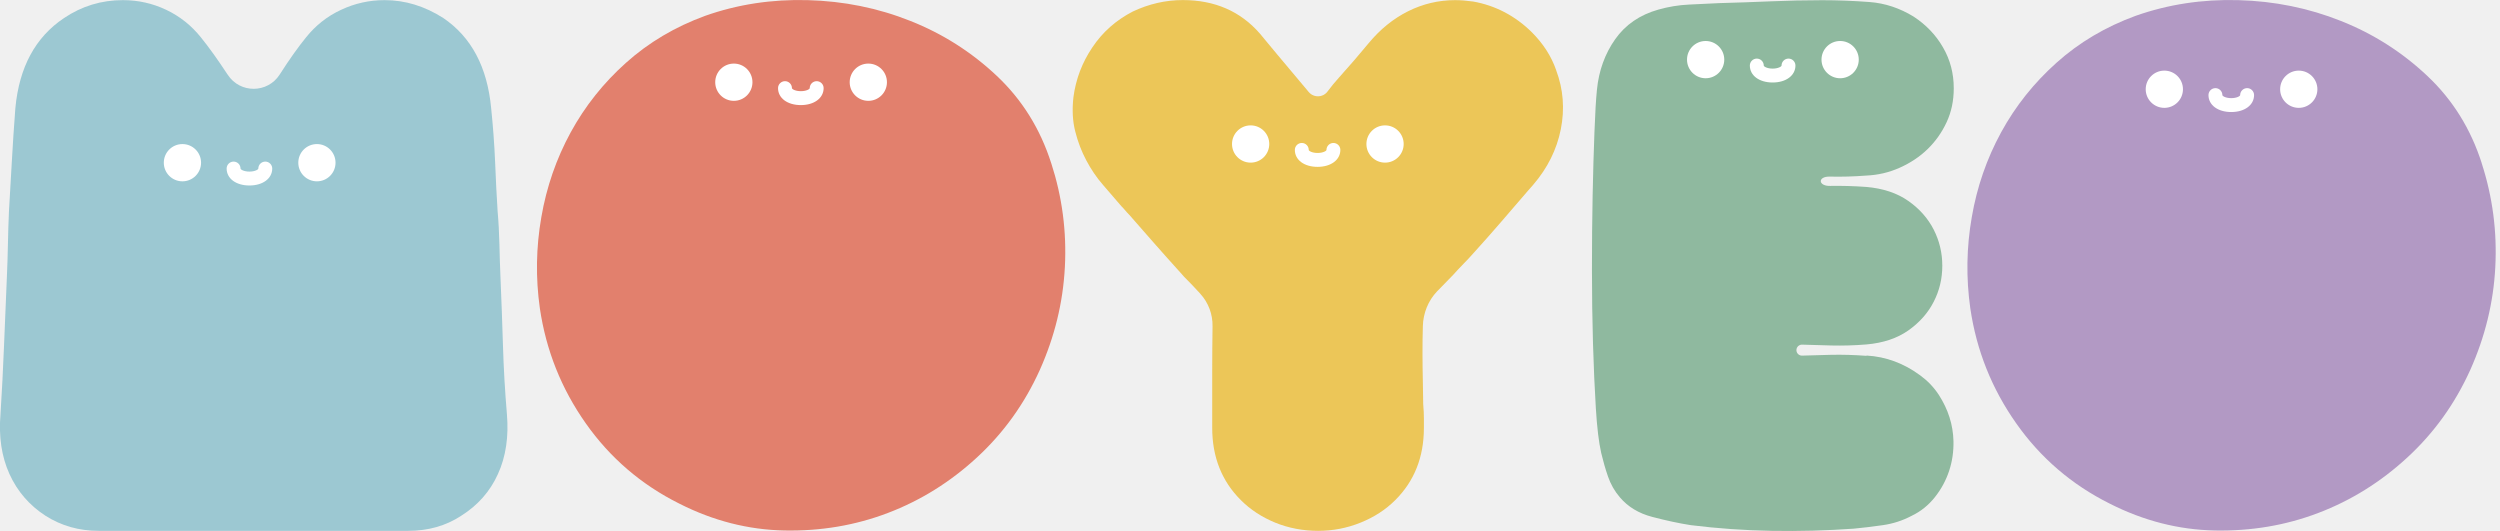
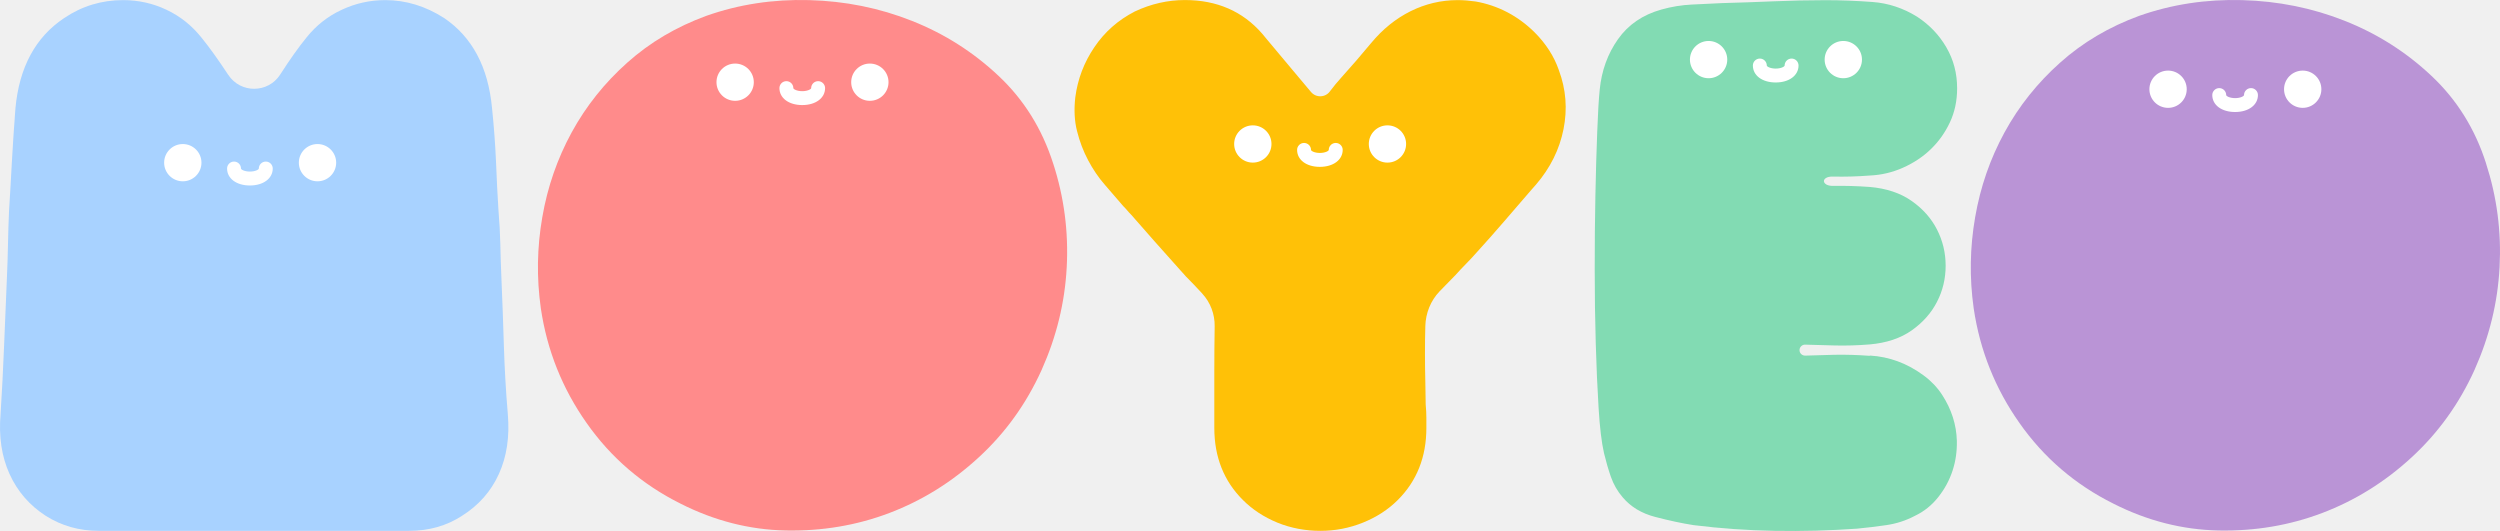
<svg xmlns="http://www.w3.org/2000/svg" width="113" height="24" viewBox="0 0 113 24" fill="none">
-   <g clip-path="url(#clip0_843_1512)">
-     <path d="M4.454 23.994C3.572 23.994 2.774 23.767 2.061 23.315C1.329 22.841 0.785 22.213 0.427 21.424C0.072 20.639 -0.063 19.737 0.022 18.726C0.088 17.692 0.141 16.655 0.182 15.622C0.226 14.588 0.267 13.552 0.311 12.518C0.333 12.022 0.349 11.529 0.358 11.033C0.368 10.536 0.383 10.04 0.405 9.547C0.449 8.859 0.49 8.114 0.534 7.316C0.578 6.518 0.631 5.711 0.694 4.891C0.867 3.038 1.599 1.681 2.893 0.817C3.701 0.273 4.583 0.006 5.554 0.006C6.242 0.006 6.895 0.151 7.511 0.443C8.127 0.735 8.648 1.15 9.079 1.687C9.446 2.139 9.842 2.695 10.275 3.352L10.297 3.383C10.853 4.231 12.094 4.222 12.641 3.371L12.653 3.352C13.074 2.695 13.467 2.139 13.835 1.687C14.265 1.15 14.793 0.732 15.418 0.443C16.04 0.151 16.696 0.006 17.384 0.006C18.311 0.006 19.194 0.276 20.036 0.814C21.308 1.677 22.027 3.035 22.2 4.888C22.285 5.708 22.345 6.515 22.379 7.313C22.41 8.111 22.448 8.855 22.492 9.543C22.536 10.04 22.561 10.539 22.574 11.048C22.583 11.554 22.602 12.044 22.621 12.518C22.665 13.552 22.703 14.588 22.734 15.622C22.765 16.655 22.825 17.692 22.913 18.726C22.998 19.74 22.866 20.639 22.508 21.424C22.153 22.213 21.597 22.841 20.843 23.315C20.152 23.767 19.357 23.994 18.449 23.994H4.454Z" fill="#9CC8D2" />
-     <path d="M47.516 7.376C48.013 8.906 48.217 10.473 48.132 12.079C48.047 13.684 47.667 15.229 47.001 16.718C46.31 18.248 45.364 19.567 44.155 20.68C42.949 21.792 41.607 22.624 40.131 23.186C38.654 23.749 37.096 24.009 35.46 23.978C33.823 23.947 32.237 23.541 30.707 22.765C28.982 21.905 27.572 20.692 26.472 19.128C25.373 17.567 24.682 15.836 24.402 13.938C24.207 12.559 24.229 11.186 24.468 9.817C24.704 8.447 25.147 7.172 25.794 5.984C26.441 4.8 27.276 3.748 28.3 2.834C29.325 1.916 30.515 1.213 31.872 0.716C33.333 0.198 34.882 -0.038 36.509 0.006C38.136 0.05 39.682 0.361 41.149 0.946C42.616 1.527 43.916 2.356 45.06 3.434C46.203 4.511 47.02 5.827 47.516 7.379V7.376Z" fill="#E2806D" />
-     <path d="M70.338 3.173C70.662 4.037 70.731 4.926 70.549 5.84C70.367 6.757 69.952 7.593 69.305 8.347L69.079 8.604C68.67 9.079 68.265 9.547 67.866 10.012C67.467 10.476 67.052 10.944 66.622 11.419C66.471 11.592 66.314 11.758 66.154 11.921C65.994 12.085 65.837 12.251 65.686 12.421C65.447 12.66 65.212 12.902 64.976 13.15C64.966 13.159 64.96 13.169 64.951 13.175C64.552 13.596 64.329 14.155 64.313 14.736C64.313 14.739 64.313 14.742 64.313 14.749C64.3 15.135 64.297 15.553 64.297 15.993C64.297 16.433 64.304 16.86 64.313 17.271C64.323 17.68 64.329 18.016 64.329 18.273C64.351 18.512 64.36 18.723 64.36 18.905V19.341C64.36 20.658 63.93 21.744 63.066 22.605C62.636 23.036 62.111 23.375 61.498 23.623C60.883 23.871 60.242 23.994 59.576 23.994C58.91 23.994 58.241 23.871 57.638 23.623C57.035 23.375 56.516 23.036 56.086 22.605C55.222 21.744 54.792 20.654 54.792 19.341V16.756C54.792 16.115 54.798 15.446 54.807 14.749C54.817 14.205 54.619 13.674 54.248 13.272C54.248 13.272 54.242 13.266 54.242 13.263C53.984 12.983 53.777 12.767 53.626 12.616C53.538 12.531 53.469 12.456 53.416 12.39C53.362 12.324 53.312 12.27 53.271 12.229C52.863 11.777 52.467 11.334 52.09 10.904C51.713 10.473 51.361 10.074 51.041 9.707C50.975 9.641 50.915 9.578 50.862 9.512C50.808 9.446 50.749 9.383 50.683 9.317C50.425 9.016 50.149 8.698 49.86 8.362C49.568 8.029 49.316 7.656 49.099 7.247C48.883 6.839 48.716 6.402 48.6 5.937C48.481 5.475 48.456 4.963 48.518 4.401C48.625 3.581 48.911 2.827 49.376 2.139C49.838 1.448 50.447 0.911 51.201 0.521C51.933 0.176 52.687 0.003 53.463 0.003C54.908 0.003 56.07 0.509 56.953 1.524L57.113 1.718C57.522 2.215 57.933 2.705 58.341 3.189C58.611 3.509 58.882 3.829 59.152 4.156C59.384 4.436 59.821 4.414 60.022 4.112C60.179 3.902 60.346 3.701 60.522 3.506C60.98 2.997 61.429 2.479 61.866 1.948C62.384 1.323 62.975 0.845 63.644 0.509C64.313 0.176 65.023 0.006 65.777 0.006C65.906 0.006 66.035 0.013 66.166 0.022C66.295 0.035 66.437 0.05 66.587 0.069C67.084 0.157 67.558 0.317 68.01 0.553C68.463 0.792 68.871 1.093 69.239 1.458C69.757 1.976 70.121 2.545 70.338 3.17V3.173Z" fill="#ECC658" />
-     <path d="M84.371 16.071C85.244 16.121 86.055 16.42 86.802 16.973C87.129 17.212 87.415 17.51 87.635 17.849C88.059 18.506 88.278 19.2 88.297 19.935C88.307 20.4 88.244 20.846 88.103 21.276C87.961 21.707 87.748 22.106 87.456 22.473C87.163 22.841 86.815 23.12 86.406 23.315C85.998 23.532 85.564 23.67 85.112 23.736C84.66 23.802 84.217 23.855 83.786 23.896C82.558 23.981 81.324 24.016 80.086 23.994C78.845 23.972 77.623 23.887 76.417 23.736C75.876 23.651 75.302 23.526 74.686 23.365C74.07 23.205 73.58 22.907 73.216 22.476C72.977 22.197 72.801 21.883 72.682 21.54C72.562 21.195 72.462 20.84 72.374 20.472C72.267 19.998 72.185 19.326 72.132 18.452C72.079 17.579 72.035 16.605 72.003 15.528C71.972 14.45 71.956 13.329 71.956 12.166C71.956 11.004 71.966 9.892 71.987 8.837C72.009 7.781 72.035 6.826 72.069 5.975C72.1 5.124 72.138 4.483 72.182 4.052C72.267 3.192 72.543 2.431 73.005 1.775C73.467 1.118 74.12 0.669 74.962 0.433C75.415 0.305 75.873 0.229 76.335 0.207C76.797 0.185 77.255 0.163 77.708 0.141C78.484 0.119 79.26 0.094 80.036 0.06C80.811 0.028 81.587 0.009 82.363 0.009C83.073 0.009 83.786 0.038 84.496 0.091C85.206 0.144 85.875 0.368 86.501 0.754C87.06 1.121 87.503 1.583 87.826 2.146C88.15 2.705 88.31 3.32 88.31 3.99C88.31 4.552 88.203 5.061 87.986 5.526C87.77 5.991 87.484 6.393 87.129 6.738C86.774 7.084 86.353 7.363 85.869 7.58C85.385 7.797 84.883 7.913 84.364 7.935C83.802 7.979 83.249 7.995 82.7 7.982C82.15 7.973 82.178 8.413 82.715 8.403C83.252 8.394 83.802 8.409 84.364 8.45C85.118 8.516 85.75 8.727 86.255 9.082C86.761 9.437 87.144 9.87 87.402 10.376C87.66 10.882 87.792 11.425 87.792 12.009C87.792 12.594 87.663 13.137 87.402 13.643C87.144 14.149 86.761 14.579 86.255 14.937C85.75 15.292 85.118 15.503 84.364 15.569C83.824 15.613 83.296 15.628 82.781 15.616C82.348 15.606 81.905 15.594 81.459 15.578C81.317 15.572 81.198 15.685 81.198 15.826C81.198 15.967 81.317 16.081 81.459 16.074C81.908 16.059 82.348 16.046 82.781 16.037C83.299 16.027 83.827 16.043 84.364 16.084L84.371 16.071Z" fill="#8FB99F" />
-     <path d="M112.172 7.376C112.668 8.906 112.872 10.473 112.787 12.079C112.703 13.684 112.323 15.229 111.657 16.718C110.965 18.248 110.02 19.567 108.81 20.68C107.604 21.792 106.263 22.624 104.786 23.186C103.31 23.749 101.752 24.009 100.115 23.978C98.479 23.947 96.892 23.541 95.362 22.765C93.638 21.905 92.227 20.692 91.128 19.128C90.028 17.567 89.337 15.836 89.058 13.938C88.863 12.559 88.885 11.186 89.124 9.817C89.359 8.447 89.802 7.172 90.449 5.984C91.096 4.8 91.932 3.748 92.956 2.834C93.98 1.916 95.171 1.213 96.528 0.716C97.995 0.198 99.54 -0.038 101.168 0.006C102.795 0.05 104.34 0.361 105.807 0.946C107.274 1.527 108.575 2.356 109.718 3.434C110.862 4.511 111.679 5.827 112.175 7.379L112.172 7.376Z" fill="#B299C4" />
-     <path d="M33.17 4.558C33.635 4.558 34.011 4.181 34.011 3.716C34.011 3.251 33.635 2.874 33.17 2.874C32.705 2.874 32.328 3.251 32.328 3.716C32.328 4.181 32.705 4.558 33.17 4.558Z" fill="white" />
-     <path d="M39.248 4.558C39.713 4.558 40.09 4.181 40.09 3.716C40.09 3.251 39.713 2.874 39.248 2.874C38.783 2.874 38.406 3.251 38.406 3.716C38.406 4.181 38.783 4.558 39.248 4.558Z" fill="white" />
-     <path d="M36.198 4.75C35.592 4.75 35.167 4.436 35.167 3.983C35.167 3.81 35.309 3.669 35.482 3.669C35.654 3.669 35.796 3.81 35.796 3.983C35.796 4.03 35.953 4.121 36.198 4.121C36.443 4.121 36.6 4.03 36.6 3.983C36.6 3.81 36.741 3.669 36.914 3.669C37.087 3.669 37.228 3.81 37.228 3.983C37.228 4.432 36.804 4.75 36.198 4.75Z" fill="white" />
-     <path d="M8.246 8.196C8.711 8.196 9.088 7.819 9.088 7.354C9.088 6.889 8.711 6.512 8.246 6.512C7.781 6.512 7.404 6.889 7.404 7.354C7.404 7.819 7.781 8.196 8.246 8.196Z" fill="white" />
-     <path d="M14.325 8.196C14.79 8.196 15.166 7.819 15.166 7.354C15.166 6.889 14.79 6.512 14.325 6.512C13.86 6.512 13.483 6.889 13.483 7.354C13.483 7.819 13.86 8.196 14.325 8.196Z" fill="white" />
-     <path d="M11.274 8.384C10.668 8.384 10.244 8.07 10.244 7.618C10.244 7.445 10.385 7.304 10.558 7.304C10.731 7.304 10.872 7.445 10.872 7.618C10.872 7.665 11.029 7.756 11.274 7.756C11.519 7.756 11.676 7.665 11.676 7.618C11.676 7.445 11.818 7.304 11.991 7.304C12.163 7.304 12.305 7.445 12.305 7.618C12.305 8.067 11.881 8.384 11.274 8.384Z" fill="white" />
-     <path d="M56.529 7.351C56.994 7.351 57.371 6.974 57.371 6.509C57.371 6.044 56.994 5.667 56.529 5.667C56.064 5.667 55.687 6.044 55.687 6.509C55.687 6.974 56.064 7.351 56.529 7.351Z" fill="white" />
-     <path d="M62.604 7.351C63.069 7.351 63.446 6.974 63.446 6.509C63.446 6.044 63.069 5.667 62.604 5.667C62.139 5.667 61.762 6.044 61.762 6.509C61.762 6.974 62.139 7.351 62.604 7.351Z" fill="white" />
-     <path d="M59.554 7.542C58.948 7.542 58.527 7.228 58.527 6.776C58.527 6.603 58.668 6.462 58.841 6.462C59.014 6.462 59.155 6.603 59.155 6.776C59.155 6.823 59.312 6.914 59.554 6.914C59.796 6.914 59.956 6.823 59.956 6.776C59.956 6.603 60.097 6.462 60.27 6.462C60.443 6.462 60.584 6.603 60.584 6.776C60.584 7.225 60.16 7.542 59.554 7.542Z" fill="white" />
-     <path d="M77.095 3.537C77.56 3.537 77.937 3.16 77.937 2.695C77.937 2.23 77.56 1.853 77.095 1.853C76.63 1.853 76.253 2.23 76.253 2.695C76.253 3.16 76.63 3.537 77.095 3.537Z" fill="white" />
-     <path d="M83.174 3.537C83.639 3.537 84.016 3.16 84.016 2.695C84.016 2.23 83.639 1.853 83.174 1.853C82.709 1.853 82.332 2.23 82.332 2.695C82.332 3.16 82.709 3.537 83.174 3.537Z" fill="white" />
-     <path d="M80.124 3.729C79.517 3.729 79.093 3.415 79.093 2.962C79.093 2.79 79.235 2.648 79.407 2.648C79.58 2.648 79.722 2.79 79.722 2.962C79.722 3.009 79.879 3.101 80.124 3.101C80.369 3.101 80.526 3.009 80.526 2.962C80.526 2.79 80.667 2.648 80.84 2.648C81.013 2.648 81.154 2.79 81.154 2.962C81.154 3.412 80.73 3.729 80.124 3.729Z" fill="white" />
-     <path d="M97.828 4.875C98.293 4.875 98.67 4.498 98.67 4.034C98.67 3.569 98.293 3.192 97.828 3.192C97.363 3.192 96.986 3.569 96.986 4.034C96.986 4.498 97.363 4.875 97.828 4.875Z" fill="white" />
-     <path d="M103.904 4.875C104.369 4.875 104.746 4.498 104.746 4.034C104.746 3.569 104.369 3.192 103.904 3.192C103.439 3.192 103.062 3.569 103.062 4.034C103.062 4.498 103.439 4.875 103.904 4.875Z" fill="white" />
-     <path d="M100.853 5.064C100.247 5.064 99.823 4.75 99.823 4.297C99.823 4.125 99.964 3.983 100.137 3.983C100.31 3.983 100.451 4.125 100.451 4.297C100.451 4.345 100.608 4.436 100.853 4.436C101.098 4.436 101.255 4.345 101.255 4.297C101.255 4.125 101.397 3.983 101.57 3.983C101.742 3.983 101.884 4.125 101.884 4.297C101.884 4.747 101.46 5.064 100.853 5.064Z" fill="white" />
-   </g>
-   <defs>
-     <clipPath id="clip0_843_1512">
-       <rect width="112.806" height="24" fill="white" />
-     </clipPath>
-   </defs>
+   <path d="M4.465 23.994C3.58 23.994 2.781 23.767 2.067 23.315C1.334 22.841 0.789 22.212 0.431 21.424C0.075 20.638 -0.06 19.737 0.025 18.725C0.091 17.692 0.144 16.655 0.185 15.621C0.229 14.588 0.27 13.551 0.314 12.518C0.336 12.021 0.352 11.528 0.361 11.032C0.371 10.535 0.386 10.039 0.408 9.546C0.453 8.858 0.493 8.113 0.537 7.315C0.582 6.517 0.635 5.71 0.698 4.89C0.871 3.037 1.604 1.68 2.901 0.816C3.709 0.272 4.594 0.005 5.566 0.005C6.255 0.005 6.91 0.15 7.526 0.442C8.143 0.734 8.665 1.149 9.096 1.686C9.465 2.138 9.861 2.694 10.295 3.351L10.317 3.382C10.874 4.23 12.117 4.221 12.665 3.37L12.677 3.351C13.099 2.694 13.492 2.138 13.861 1.686C14.292 1.149 14.82 0.731 15.447 0.442C16.07 0.15 16.727 0.005 17.416 0.005C18.345 0.005 19.229 0.275 20.072 0.813C21.346 1.676 22.067 3.034 22.24 4.887C22.325 5.707 22.385 6.514 22.42 7.312C22.451 8.11 22.489 8.855 22.533 9.543C22.577 10.039 22.602 10.539 22.615 11.047C22.624 11.553 22.643 12.043 22.662 12.518C22.706 13.551 22.744 14.588 22.775 15.621C22.807 16.655 22.866 17.692 22.954 18.725C23.04 19.74 22.907 20.638 22.549 21.424C22.193 22.212 21.636 22.841 20.881 23.315C20.189 23.767 19.392 23.994 18.483 23.994H4.465Z" fill="#A8D2FF" />
+   <path d="M47.599 7.375C48.097 8.905 48.301 10.473 48.216 12.078C48.131 13.683 47.75 15.229 47.083 16.718C46.391 18.248 45.444 19.567 44.232 20.679C43.024 21.791 41.681 22.624 40.202 23.186C38.723 23.748 37.162 24.009 35.522 23.978C33.883 23.946 32.294 23.541 30.762 22.765C29.034 21.904 27.621 20.692 26.52 19.127C25.418 17.566 24.726 15.835 24.446 13.938C24.251 12.559 24.273 11.186 24.512 9.816C24.748 8.446 25.192 7.171 25.84 5.983C26.488 4.799 27.325 3.747 28.351 2.833C29.377 1.915 30.57 1.212 31.929 0.715C33.392 0.197 34.943 -0.039 36.573 0.005C38.203 0.049 39.752 0.36 41.221 0.944C42.691 1.526 43.993 2.355 45.139 3.433C46.284 4.51 47.102 5.826 47.599 7.378V7.375Z" fill="#FF8B8B" />
+   <path d="M70.46 3.172C70.784 4.036 70.853 4.925 70.671 5.839C70.488 6.756 70.073 7.592 69.425 8.346L69.198 8.603C68.789 9.078 68.383 9.546 67.984 10.011C67.584 10.476 67.169 10.944 66.738 11.418C66.587 11.591 66.429 11.758 66.269 11.921C66.108 12.084 65.951 12.251 65.8 12.42C65.561 12.659 65.325 12.901 65.089 13.149C65.079 13.159 65.073 13.168 65.064 13.174C64.664 13.595 64.441 14.154 64.425 14.736C64.425 14.739 64.425 14.742 64.425 14.748C64.412 15.135 64.409 15.552 64.409 15.992C64.409 16.432 64.415 16.859 64.425 17.271C64.434 17.679 64.441 18.015 64.441 18.273C64.463 18.512 64.472 18.722 64.472 18.904V19.341C64.472 20.657 64.041 21.744 63.175 22.605C62.744 23.035 62.219 23.375 61.605 23.623C60.989 23.871 60.347 23.994 59.679 23.994C59.012 23.994 58.342 23.871 57.738 23.623C57.134 23.375 56.615 23.035 56.184 22.605C55.318 21.744 54.887 20.654 54.887 19.341V16.756C54.887 16.115 54.893 15.446 54.903 14.748C54.912 14.205 54.714 13.674 54.343 13.272C54.343 13.272 54.336 13.265 54.336 13.262C54.078 12.983 53.871 12.766 53.72 12.615C53.632 12.53 53.562 12.455 53.509 12.389C53.455 12.323 53.405 12.27 53.364 12.229C52.955 11.776 52.559 11.333 52.181 10.903C51.803 10.473 51.451 10.074 51.13 9.706C51.064 9.64 51.004 9.577 50.951 9.511C50.897 9.445 50.837 9.383 50.771 9.317C50.513 9.015 50.236 8.698 49.947 8.362C49.654 8.029 49.402 7.655 49.185 7.246C48.968 6.838 48.801 6.401 48.685 5.936C48.565 5.475 48.54 4.962 48.603 4.4C48.71 3.58 48.996 2.826 49.462 2.138C49.925 1.447 50.535 0.91 51.291 0.52C52.024 0.175 52.779 0.002 53.556 0.002C55.004 0.002 56.168 0.508 57.052 1.523L57.212 1.717C57.622 2.214 58.034 2.704 58.443 3.188C58.714 3.508 58.984 3.828 59.255 4.155C59.488 4.435 59.925 4.413 60.126 4.111C60.284 3.901 60.45 3.7 60.627 3.505C61.086 2.996 61.536 2.478 61.974 1.947C62.493 1.321 63.084 0.844 63.755 0.508C64.425 0.175 65.136 0.005 65.891 0.005C66.02 0.005 66.149 0.011 66.281 0.021C66.41 0.033 66.552 0.049 66.703 0.068C67.2 0.156 67.675 0.316 68.128 0.552C68.582 0.791 68.991 1.092 69.359 1.457C69.878 1.975 70.243 2.544 70.46 3.169V3.172Z" fill="#FFC107" />
+   <path d="M84.516 16.071C85.391 16.121 86.203 16.419 86.952 16.972C87.279 17.211 87.566 17.51 87.786 17.849C88.211 18.505 88.431 19.2 88.45 19.935C88.459 20.4 88.396 20.846 88.255 21.276C88.113 21.707 87.899 22.105 87.606 22.473C87.314 22.841 86.965 23.12 86.555 23.315C86.146 23.532 85.712 23.67 85.259 23.736C84.806 23.802 84.362 23.855 83.931 23.896C82.701 23.981 81.464 24.016 80.224 23.994C78.981 23.972 77.757 23.887 76.549 23.736C76.008 23.651 75.432 23.526 74.815 23.365C74.198 23.205 73.707 22.907 73.343 22.476C73.103 22.197 72.927 21.883 72.808 21.54C72.688 21.195 72.587 20.84 72.499 20.472C72.392 19.998 72.31 19.325 72.257 18.452C72.203 17.579 72.159 16.605 72.128 15.527C72.096 14.45 72.081 13.328 72.081 12.166C72.081 11.004 72.09 9.891 72.112 8.836C72.134 7.78 72.159 6.825 72.194 5.974C72.225 5.123 72.263 4.482 72.307 4.051C72.392 3.191 72.669 2.43 73.132 1.774C73.594 1.117 74.249 0.668 75.092 0.432C75.545 0.304 76.005 0.228 76.467 0.206C76.93 0.184 77.389 0.162 77.842 0.14C78.62 0.118 79.397 0.093 80.174 0.059C80.951 0.027 81.728 0.008 82.506 0.008C83.217 0.008 83.931 0.037 84.642 0.09C85.353 0.143 86.024 0.366 86.65 0.753C87.21 1.12 87.654 1.582 87.978 2.145C88.302 2.704 88.462 3.319 88.462 3.989C88.462 4.551 88.355 5.06 88.138 5.525C87.921 5.99 87.635 6.392 87.279 6.737C86.924 7.083 86.502 7.363 86.017 7.579C85.533 7.796 85.029 7.912 84.51 7.934C83.947 7.978 83.393 7.994 82.842 7.981C82.292 7.972 82.32 8.412 82.858 8.402C83.396 8.393 83.947 8.409 84.51 8.45C85.265 8.515 85.898 8.726 86.404 9.081C86.911 9.436 87.295 9.869 87.553 10.375C87.811 10.881 87.943 11.425 87.943 12.009C87.943 12.593 87.814 13.137 87.553 13.642C87.295 14.148 86.911 14.579 86.404 14.937C85.898 15.292 85.265 15.502 84.51 15.568C83.969 15.612 83.44 15.628 82.924 15.615C82.49 15.606 82.046 15.593 81.599 15.578C81.458 15.571 81.338 15.684 81.338 15.826C81.338 15.967 81.458 16.08 81.599 16.074C82.049 16.058 82.49 16.046 82.924 16.036C83.443 16.027 83.972 16.043 84.51 16.083L84.516 16.071Z" fill="#82DBB3" />
+   <path d="M112.365 7.375C112.862 8.905 113.066 10.473 112.981 12.078C112.896 13.683 112.516 15.229 111.849 16.718C111.156 18.248 110.209 19.567 108.998 20.679C107.789 21.791 106.446 22.624 104.967 23.186C103.488 23.748 101.927 24.009 100.288 23.978C98.648 23.946 97.059 23.541 95.527 22.765C93.799 21.904 92.386 20.692 91.285 19.127C90.183 17.566 89.491 15.835 89.211 13.938C89.016 12.559 89.038 11.186 89.277 9.816C89.513 8.446 89.957 7.171 90.605 5.983C91.253 4.799 92.09 3.747 93.116 2.833C94.142 1.915 95.335 1.212 96.694 0.715C98.164 0.197 99.712 -0.039 101.342 0.005C102.972 0.049 104.52 0.36 105.989 0.944C107.459 1.526 108.762 2.355 109.907 3.433C111.052 4.51 111.871 5.826 112.368 7.378L112.365 7.375Z" fill="#BA94D6" />
+   <path d="M33.228 4.557C33.694 4.557 34.072 4.18 34.072 3.715C34.072 3.25 33.694 2.873 33.228 2.873C32.763 2.873 32.385 3.25 32.385 3.715C32.385 4.18 32.763 4.557 33.228 4.557Z" fill="white" />
+   <path d="M39.317 4.557C39.783 4.557 40.161 4.18 40.161 3.715C40.161 3.25 39.783 2.873 39.317 2.873C38.852 2.873 38.474 3.25 38.474 3.715C38.474 4.18 38.852 4.557 39.317 4.557Z" fill="white" />
+   <path d="M36.262 4.749C35.655 4.749 35.23 4.435 35.23 3.982C35.23 3.81 35.371 3.668 35.544 3.668C35.718 3.668 35.859 3.81 35.859 3.982C35.859 4.029 36.017 4.121 36.262 4.121C36.507 4.121 36.665 4.029 36.665 3.982C36.665 3.81 36.806 3.668 36.979 3.668C37.152 3.668 37.294 3.81 37.294 3.982C37.294 4.432 36.869 4.749 36.262 4.749Z" fill="white" />
+   <path d="M8.263 8.195C8.728 8.195 9.106 7.818 9.106 7.353C9.106 6.888 8.728 6.511 8.263 6.511C7.797 6.511 7.419 6.888 7.419 7.353C7.419 7.818 7.797 8.195 8.263 8.195Z" fill="white" />
+   <path d="M14.351 8.195C14.817 8.195 15.195 7.818 15.195 7.353C15.195 6.888 14.817 6.511 14.351 6.511C13.886 6.511 13.508 6.888 13.508 7.353C13.508 7.818 13.886 8.195 14.351 8.195Z" fill="white" />
+   <path d="M11.296 8.384C10.689 8.384 10.264 8.069 10.264 7.617C10.264 7.444 10.405 7.303 10.579 7.303C10.752 7.303 10.893 7.444 10.893 7.617C10.893 7.664 11.051 7.755 11.296 7.755C11.541 7.755 11.699 7.664 11.699 7.617C11.699 7.444 11.84 7.303 12.014 7.303C12.187 7.303 12.328 7.444 12.328 7.617C12.328 8.066 11.903 8.384 11.296 8.384Z" fill="white" />
+   <path d="M56.627 7.35C57.093 7.35 57.471 6.973 57.471 6.508C57.471 6.043 57.093 5.666 56.627 5.666C56.162 5.666 55.784 6.043 55.784 6.508C55.784 6.973 56.162 7.35 56.627 7.35Z" fill="white" />
+   <path d="M62.713 7.35C63.179 7.35 63.556 6.973 63.556 6.508C63.556 6.043 63.179 5.666 62.713 5.666C62.247 5.666 61.87 6.043 61.87 6.508C61.87 6.973 62.247 7.35 62.713 7.35Z" fill="white" />
+   <path d="M59.657 7.542C59.05 7.542 58.629 7.227 58.629 6.775C58.629 6.602 58.77 6.461 58.943 6.461C59.116 6.461 59.258 6.602 59.258 6.775C59.258 6.822 59.415 6.913 59.657 6.913C59.9 6.913 60.06 6.822 60.06 6.775C60.06 6.602 60.202 6.461 60.375 6.461C60.548 6.461 60.69 6.602 60.69 6.775C60.69 7.224 60.265 7.542 59.657 7.542Z" fill="white" />
+   <path d="M77.229 3.536C77.694 3.536 78.072 3.159 78.072 2.694C78.072 2.229 77.694 1.852 77.229 1.852C76.763 1.852 76.385 2.229 76.385 2.694C76.385 3.159 76.763 3.536 77.229 3.536Z" fill="white" />
+   <path d="M83.317 3.536C83.783 3.536 84.161 3.159 84.161 2.694C84.161 2.229 83.783 1.852 83.317 1.852C82.852 1.852 82.474 2.229 82.474 2.694C82.474 3.159 82.852 3.536 83.317 3.536Z" fill="white" />
+   <path d="M80.262 3.728C79.655 3.728 79.23 3.414 79.23 2.961C79.23 2.789 79.372 2.647 79.545 2.647C79.718 2.647 79.859 2.789 79.859 2.961C79.859 3.008 80.017 3.1 80.262 3.1C80.508 3.1 80.665 3.008 80.665 2.961C80.665 2.789 80.806 2.647 80.98 2.647C81.153 2.647 81.294 2.789 81.294 2.961C81.294 3.411 80.869 3.728 80.262 3.728Z" fill="white" />
+   <path d="M97.997 4.875C98.463 4.875 98.84 4.498 98.84 4.033C98.84 3.568 98.463 3.191 97.997 3.191C97.531 3.191 97.153 3.568 97.153 4.033C97.153 4.498 97.531 4.875 97.997 4.875Z" fill="white" />
+   <path d="M104.083 4.875C104.548 4.875 104.926 4.498 104.926 4.033C104.926 3.568 104.548 3.191 104.083 3.191C103.617 3.191 103.239 3.568 103.239 4.033C103.239 4.498 103.617 4.875 104.083 4.875Z" fill="white" />
+   <path d="M101.027 5.063C100.42 5.063 99.995 4.749 99.995 4.296C99.995 4.124 100.137 3.982 100.31 3.982C100.483 3.982 100.624 4.124 100.624 4.296C100.624 4.344 100.782 4.435 101.027 4.435C101.273 4.435 101.43 4.344 101.43 4.296C101.43 4.124 101.571 3.982 101.745 3.982C101.918 3.982 102.059 4.124 102.059 4.296C102.059 4.746 101.634 5.063 101.027 5.063Z" fill="white" />
</svg>
